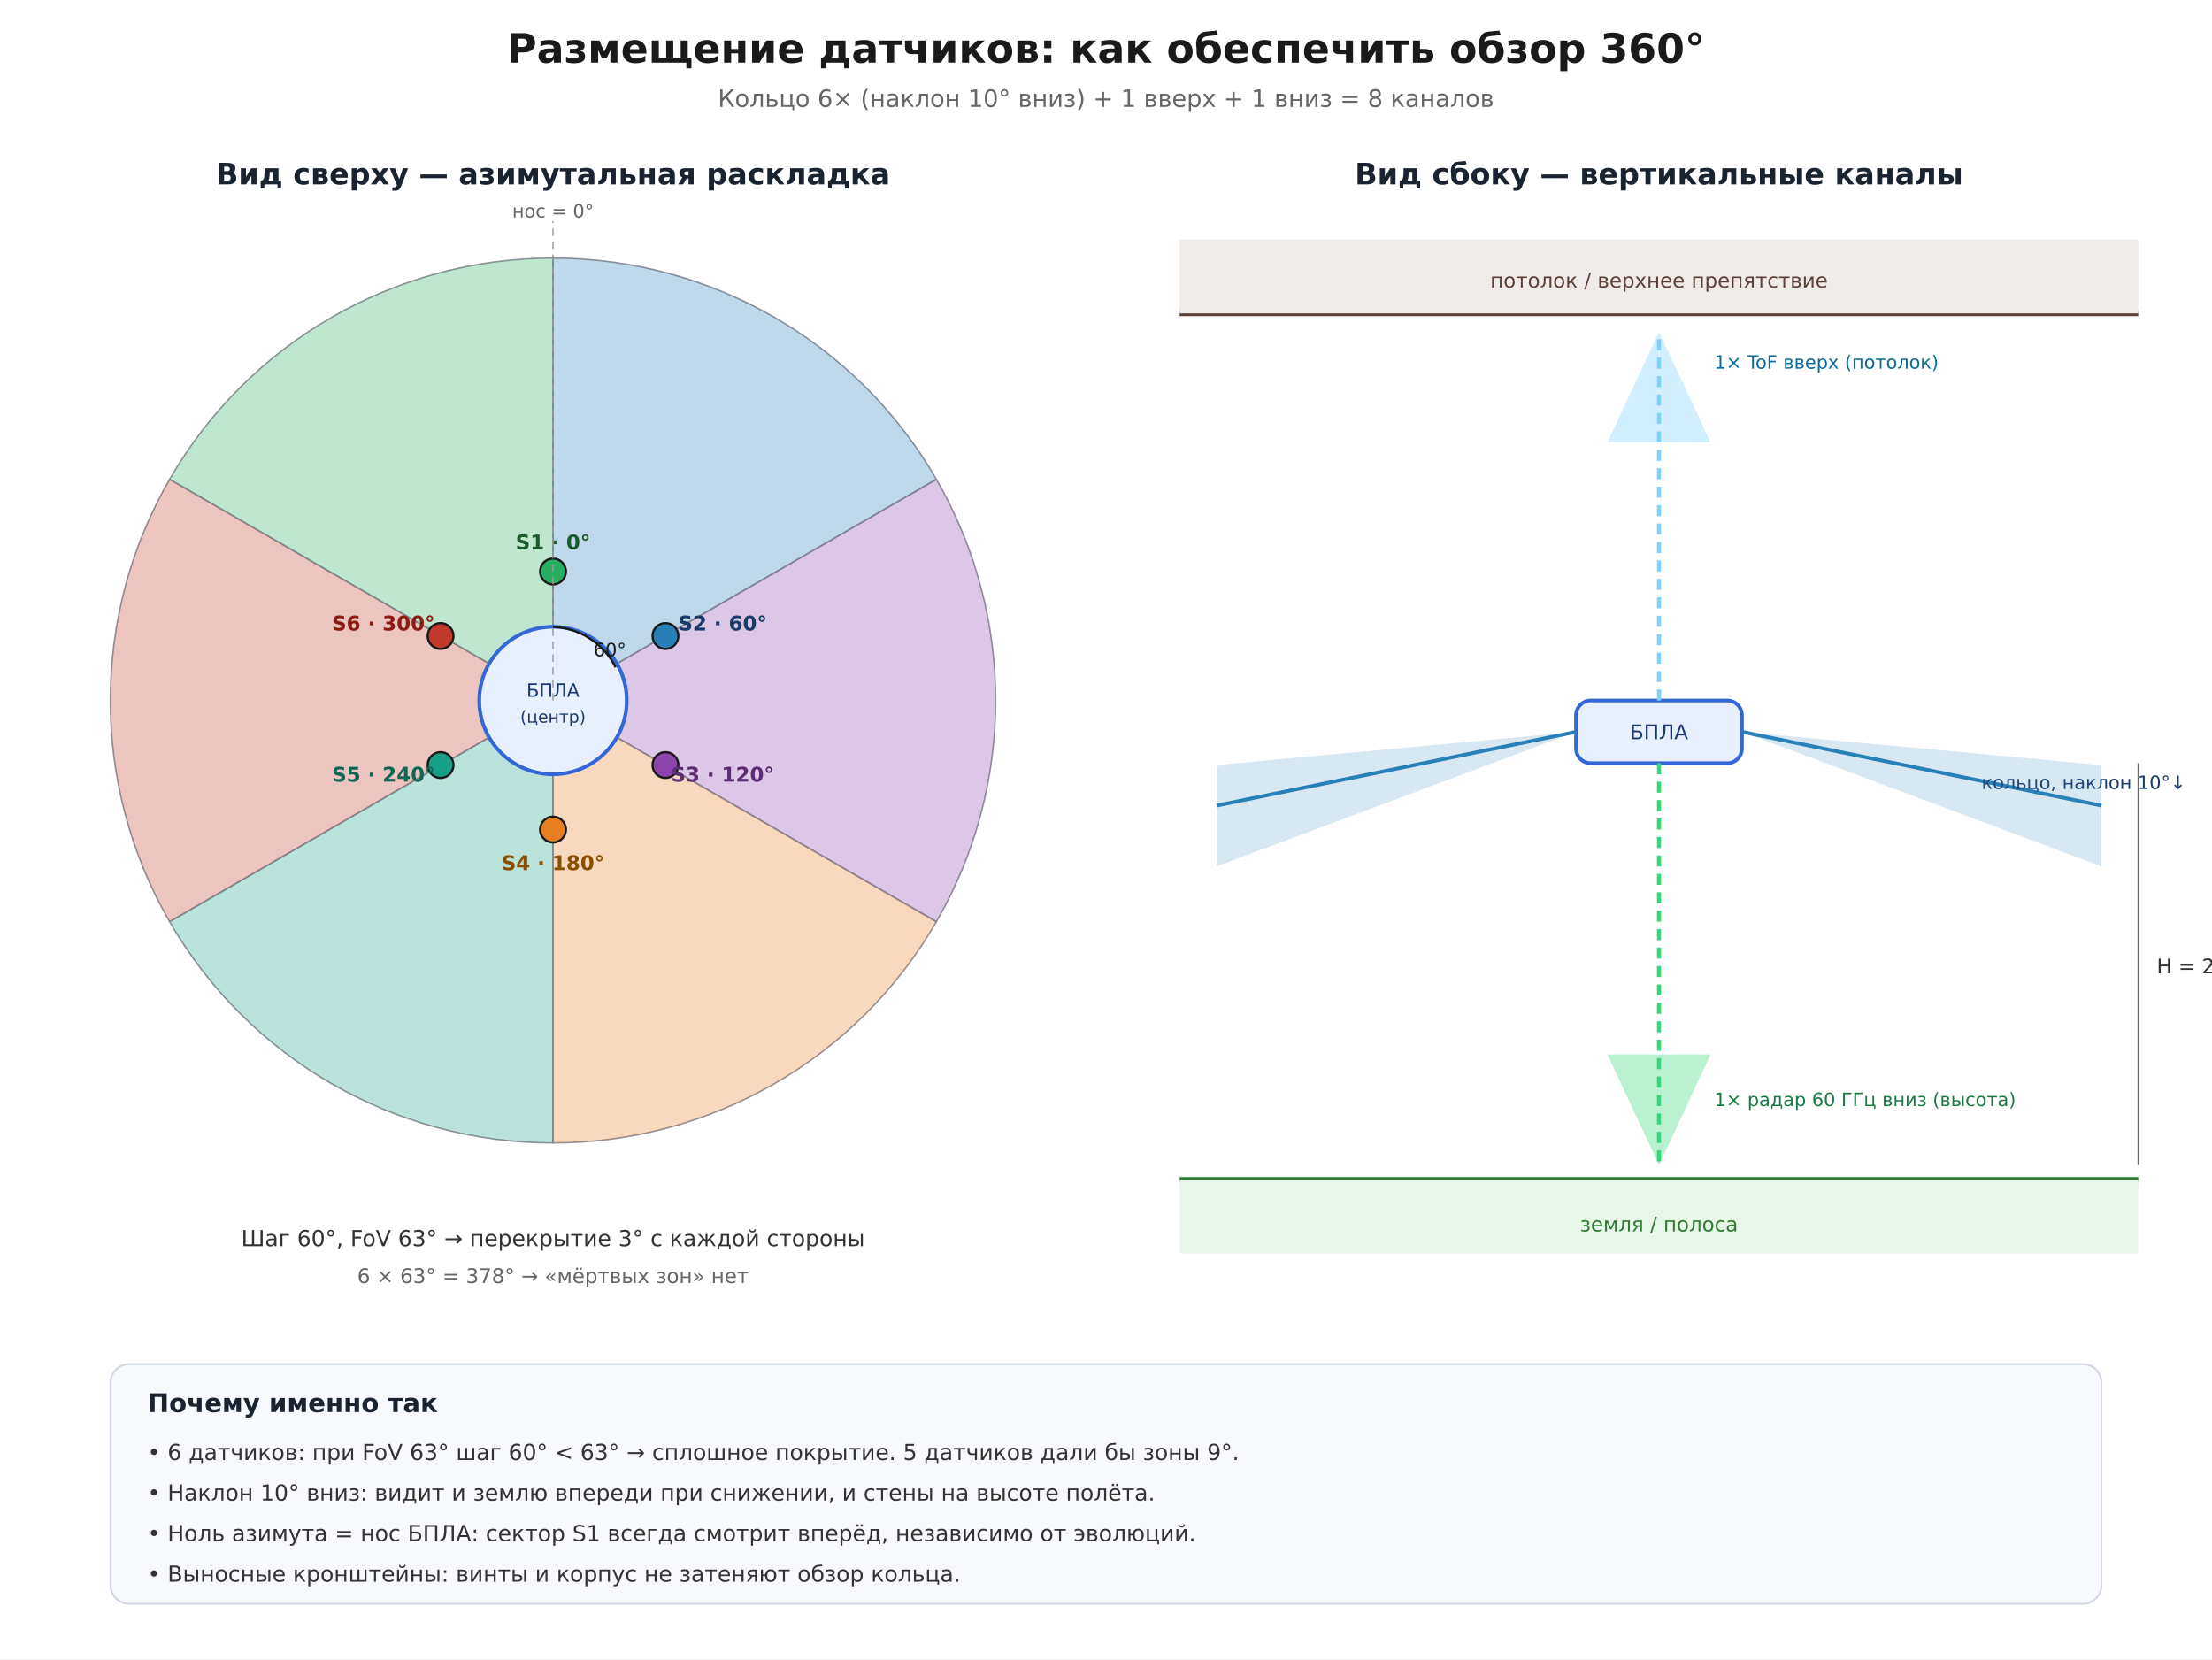
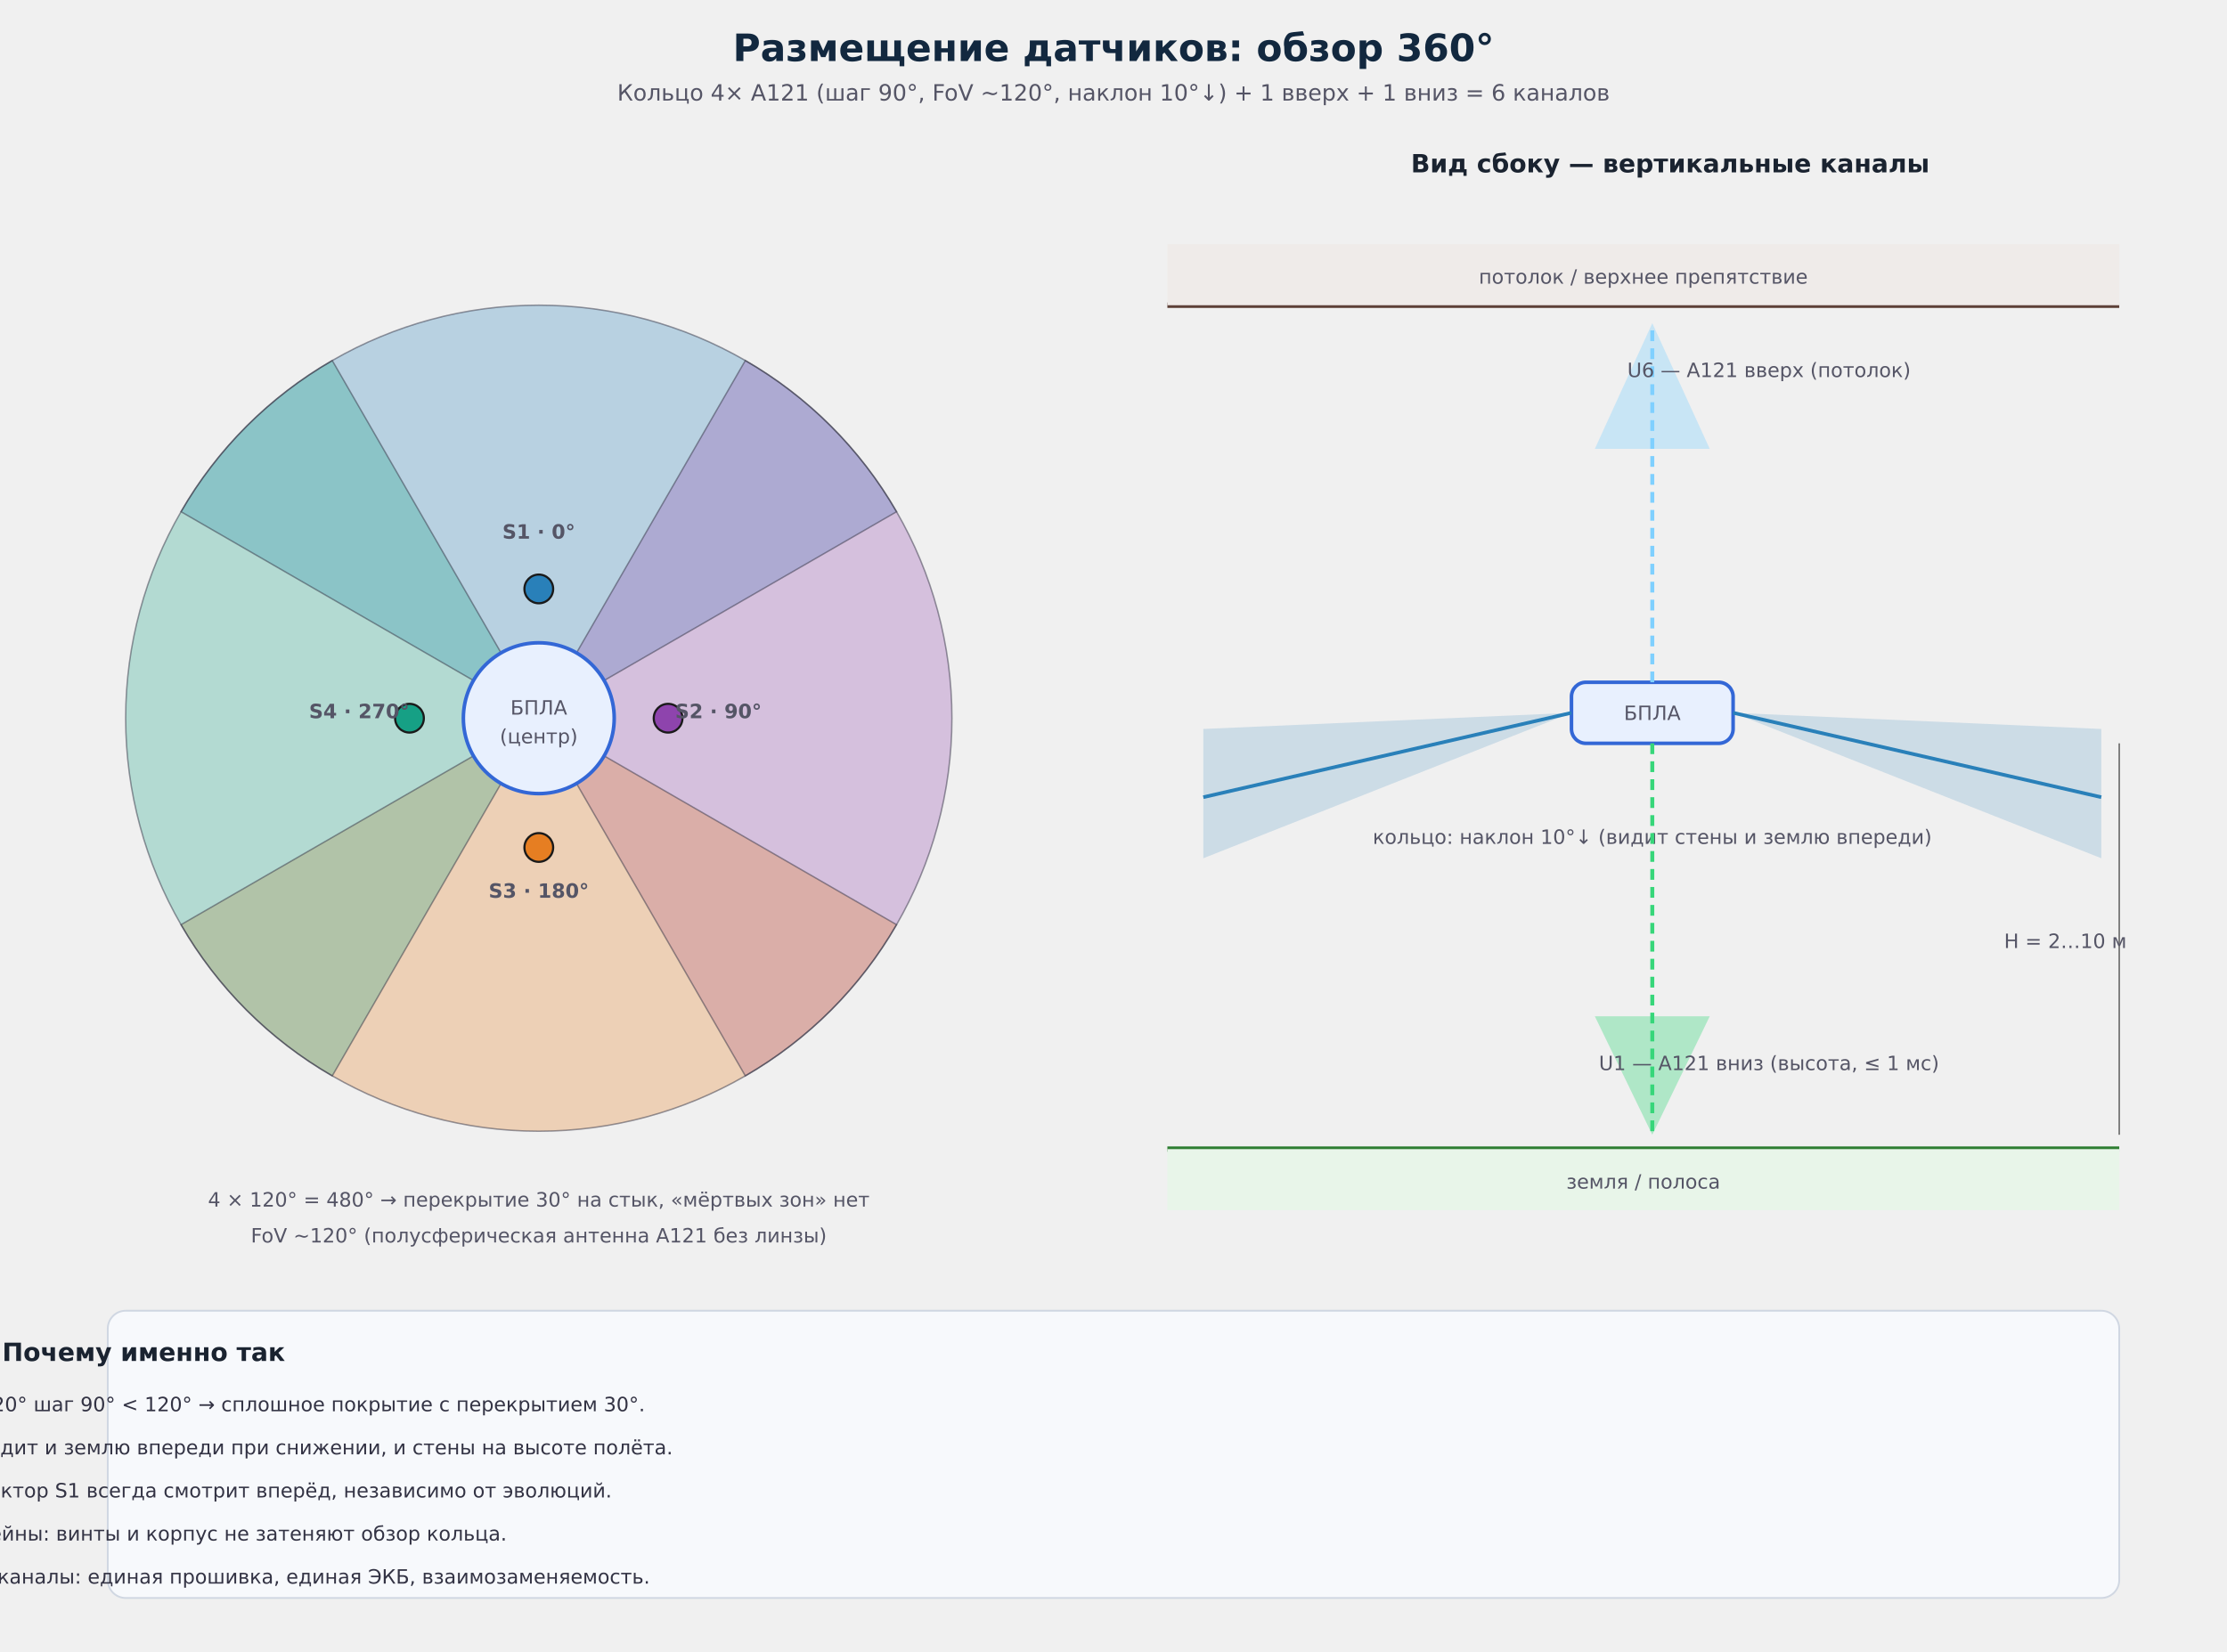
- <svg xmlns="http://www.w3.org/2000/svg" width="1200" height="900" viewBox="0 0 1200 900" font-family="DejaVu Sans, Arial, sans-serif">
-   <rect width="1200" height="900" fill="#ffffff" />
-   <text x="600" y="34" font-size="22" font-weight="bold" text-anchor="middle" fill="#1a1a1a">Размещение датчиков: как обеспечить обзор 360°</text>
-   <text x="600" y="58" font-size="13" text-anchor="middle" fill="#666">Кольцо 6× (наклон 10° вниз) + 1 вверх + 1 вниз = 8 каналов</text>
-   <text x="300" y="100" font-size="16" font-weight="bold" text-anchor="middle" fill="#1a2330">Вид сверху — азимутальная раскладка</text>
-   <g opacity="0.30">
-     <path d="M300,380 L300,140 A240,240 0 0 1 508,260 Z" fill="#2980b9" />
-     <path d="M300,380 L508,260 A240,240 0 0 1 508,500 Z" fill="#8e44ad" />
-     <path d="M300,380 L508,500 A240,240 0 0 1 300,620 Z" fill="#e67e22" />
-     <path d="M300,380 L300,620 A240,240 0 0 1 92,500 Z" fill="#16a085" />
-     <path d="M300,380 L92,500 A240,240 0 0 1 92,260 Z" fill="#c0392b" />
-     <path d="M300,380 L92,260 A240,240 0 0 1 300,140 Z" fill="#27ae60" />
-   </g>
-   <g fill="none" stroke="#334" stroke-width="0.8" opacity="0.5">
-     <path d="M300,380 L300,140 A240,240 0 0 1 508,260 Z" />
-     <path d="M300,380 L508,260 A240,240 0 0 1 508,500 Z" />
-     <path d="M300,380 L508,500 A240,240 0 0 1 300,620 Z" />
-     <path d="M300,380 L300,620 A240,240 0 0 1 92,500 Z" />
-     <path d="M300,380 L92,500 A240,240 0 0 1 92,260 Z" />
-     <path d="M300,380 L92,260 A240,240 0 0 1 300,140 Z" />
-   </g>
-   <circle cx="300" cy="380" r="40" fill="#e8f0fe" stroke="#3367d6" stroke-width="2" />
-   <text x="300" y="378" font-size="10" text-anchor="middle" fill="#1a3a6b">БПЛА</text>
-   <text x="300" y="392" font-size="9" text-anchor="middle" fill="#1a3a6b">(центр)</text>
-   <g>
-     <circle cx="300" cy="310" r="7" fill="#27ae60" stroke="#1a1a1a" stroke-width="1.2" />
-     <circle cx="361" cy="345" r="7" fill="#2980b9" stroke="#1a1a1a" stroke-width="1.2" />
-     <circle cx="361" cy="415" r="7" fill="#8e44ad" stroke="#1a1a1a" stroke-width="1.2" />
-     <circle cx="300" cy="450" r="7" fill="#e67e22" stroke="#1a1a1a" stroke-width="1.2" />
-     <circle cx="239" cy="415" r="7" fill="#16a085" stroke="#1a1a1a" stroke-width="1.2" />
-     <circle cx="239" cy="345" r="7" fill="#c0392b" stroke="#1a1a1a" stroke-width="1.2" />
-   </g>
-   <g font-size="11" font-weight="bold" text-anchor="middle">
-     <text x="300" y="298" fill="#1a5b2b">S1 · 0°</text>
-     <text x="392" y="342" fill="#1a3a6b">S2 · 60°</text>
-     <text x="392" y="424" fill="#5b2c6f">S3 · 120°</text>
-     <text x="300" y="472" fill="#8a5000">S4 · 180°</text>
-     <text x="208" y="424" fill="#0e6655">S5 · 240°</text>
-     <text x="208" y="342" fill="#8a1c10">S6 · 300°</text>
-   </g>
-   <line x1="300" y1="380" x2="300" y2="120" stroke="#999" stroke-width="0.7" stroke-dasharray="4 3" />
-   <text x="300" y="118" font-size="10" text-anchor="middle" fill="#666">нос = 0°</text>
-   <path d="M300,340 A40,40 0 0 1 334,362" fill="none" stroke="#1a1a1a" stroke-width="1.2" />
-   <text x="322" y="356" font-size="10" fill="#1a1a1a">60°</text>
-   <text x="300" y="676" font-size="12" text-anchor="middle" fill="#333">Шаг 60°, FoV 63° → перекрытие 3° с каждой стороны</text>
-   <text x="300" y="696" font-size="11" text-anchor="middle" fill="#666">6 × 63° = 378° → «мёртвых зон» нет</text>
-   <text x="900" y="100" font-size="16" font-weight="bold" text-anchor="middle" fill="#1a2330">Вид сбоку — вертикальные каналы</text>
-   <line x1="640" y1="640" x2="1160" y2="640" stroke="#2e7d32" stroke-width="3" />
-   <rect x="640" y="640" width="520" height="40" fill="#e8f5e9" />
-   <text x="900" y="668" font-size="11" text-anchor="middle" fill="#2e7d32">земля / полоса</text>
-   <line x1="640" y1="170" x2="1160" y2="170" stroke="#5d4037" stroke-width="3" />
-   <rect x="640" y="130" width="520" height="40" fill="#efebe9" />
-   <text x="900" y="156" font-size="11" text-anchor="middle" fill="#5d4037">потолок / верхнее препятствие</text>
-   <rect x="855" y="380" width="90" height="34" rx="8" fill="#e8f0fe" stroke="#3367d6" stroke-width="2" />
-   <text x="900" y="401" font-size="11" text-anchor="middle" fill="#1a3a6b">БПЛА</text>
-   <line x1="945" y1="397" x2="1140" y2="437" stroke="#2980b9" stroke-width="2" />
-   <line x1="855" y1="397" x2="660" y2="437" stroke="#2980b9" stroke-width="2" />
-   <text x="1075" y="428" font-size="10" fill="#1a3a6b">кольцо, наклон 10°↓</text>
-   <path d="M945,397 L1140,415 L1140,470 Z" fill="#2980b9" opacity="0.18" />
-   <path d="M855,397 L660,415 L660,470 Z" fill="#2980b9" opacity="0.18" />
-   <line x1="900" y1="380" x2="900" y2="180" stroke="#7fd0ff" stroke-width="2.2" stroke-dasharray="6 4" />
-   <path d="M900,180 L872,240 L928,240 Z" fill="#7fd0ff" opacity="0.35" />
-   <text x="930" y="200" font-size="10" fill="#0b6b9c">1× ToF вверх (потолок)</text>
-   <line x1="900" y1="414" x2="900" y2="632" stroke="#37d67a" stroke-width="2.2" stroke-dasharray="6 4" />
-   <path d="M900,632 L872,572 L928,572 Z" fill="#37d67a" opacity="0.35" />
-   <text x="930" y="600" font-size="10" fill="#1a7a44">1× радар 60 ГГц вниз (высота)</text>
-   <line x1="1160" y1="414" x2="1160" y2="632" stroke="#666" stroke-width="0.8" />
-   <text x="1170" y="528" font-size="11" fill="#333">H = 2…10 м</text>
-   <rect x="60" y="740" width="1080" height="130" rx="10" fill="#f7f9fc" stroke="#d0d7e2" />
-   <text x="80" y="766" font-size="14" font-weight="bold" fill="#1a2330">Почему именно так</text>
-   <text x="80" y="792" font-size="12" fill="#333">• 6 датчиков: при FoV 63° шаг 60° &lt; 63° → сплошное покрытие. 5 датчиков дали бы зоны 9°.</text>
-   <text x="80" y="814" font-size="12" fill="#333">• Наклон 10° вниз: видит и землю впереди при снижении, и стены на высоте полёта.</text>
-   <text x="80" y="836" font-size="12" fill="#333">• Ноль азимута = нос БПЛА: сектор S1 всегда смотрит вперёд, независимо от эволюций.</text>
-   <text x="80" y="858" font-size="12" fill="#333">• Выносные кронштейны: винты и корпус не затеняют обзор кольца.</text>
+ <svg xmlns="http://www.w3.org/2000/svg" width="1240" height="920" viewBox="0 0 1240 920" font-family="DejaVu Sans, Arial, sans-serif">
+   <defs>
+     <marker id="arw" markerWidth="10" markerHeight="10" refX="9" refY="3" orient="auto">
+       <path d="M0,0 L9,3 L0,6 z" fill="#334" />
+     </marker>
+     <style>
+       .box{fill:#eef4fb;stroke:#2b5f9e;stroke-width:2}
+       .box2{fill:#fdf1e6;stroke:#c07a2b;stroke-width:2}
+       .box3{fill:#eafaf0;stroke:#2f8f52;stroke-width:2}
+       .box4{fill:#fdeaea;stroke:#b33;stroke-width:2}
+       .t{font-size:14px;fill:#1a2330;text-anchor:middle;font-weight:bold}
+       .ts{font-size:11px;fill:#556;text-anchor:middle}
+       .wire{stroke:#334;stroke-width:2;fill:none;marker-end:url(#arw)}
+       .title{font-size:21px;font-weight:bold;fill:#12283f;text-anchor:middle}
+       .sub{font-size:12.5px;fill:#556;text-anchor:middle}
+       .lbl{font-size:11px;fill:#334;text-anchor:middle}
+     </style>
+   </defs>
+   <text x="620" y="34" class="title">Размещение датчиков: обзор 360°</text>
+   <text x="620" y="56" class="sub">Кольцо 4× A121 (шаг 90°, FoV ~120°, наклон 10°↓) + 1 вверх + 1 вниз = 6 каналов</text>
+   <path d="M300.0,400.0 L100.8,285.0 A230,230 0 0 1 499.2,285.0 Z" fill="#2980b9" opacity="0.28" />
+   <path d="M300.0,400.0 L415.0,200.8 A230,230 0 0 1 415.0,599.2 Z" fill="#8e44ad" opacity="0.28" />
+   <path d="M300.0,400.0 L499.2,515.0 A230,230 0 0 1 100.8,515.0 Z" fill="#e67e22" opacity="0.28" />
+   <path d="M300.0,400.0 L185.0,599.2 A230,230 0 0 1 185.0,200.8 Z" fill="#16a085" opacity="0.28" />
+   <path d="M300.0,400.0 L100.8,285.0 A230,230 0 0 1 499.2,285.0 Z" fill="none" stroke="#334" stroke-width="0.8" opacity="0.5" />
+   <path d="M300.0,400.0 L415.0,200.8 A230,230 0 0 1 415.0,599.2 Z" fill="none" stroke="#334" stroke-width="0.8" opacity="0.5" />
+   <path d="M300.0,400.0 L499.2,515.0 A230,230 0 0 1 100.8,515.0 Z" fill="none" stroke="#334" stroke-width="0.8" opacity="0.5" />
+   <path d="M300.0,400.0 L185.0,599.2 A230,230 0 0 1 185.0,200.8 Z" fill="none" stroke="#334" stroke-width="0.8" opacity="0.5" />
+   <circle cx="300" cy="400" r="42" fill="#e8f0fe" stroke="#3367d6" stroke-width="2" />
+   <text x="300" y="398" class="ts" font-size="11">БПЛА</text>
+   <text x="300" y="414" class="ts" font-size="9">(центр)</text>
+   <circle cx="300" cy="328" r="8" fill="#2980b9" stroke="#1a1a1a" stroke-width="1.2" />
+   <text x="300.0" y="300.0" class="ts" font-weight="bold" font-size="11">S1 · 0°</text>
+   <circle cx="372" cy="400" r="8" fill="#8e44ad" stroke="#1a1a1a" stroke-width="1.2" />
+   <text x="400.0" y="400.0" class="ts" font-weight="bold" font-size="11">S2 · 90°</text>
+   <circle cx="300" cy="472" r="8" fill="#e67e22" stroke="#1a1a1a" stroke-width="1.2" />
+   <text x="300.0" y="500.0" class="ts" font-weight="bold" font-size="11">S3 · 180°</text>
+   <circle cx="228" cy="400" r="8" fill="#16a085" stroke="#1a1a1a" stroke-width="1.2" />
+   <text x="200.0" y="400.0" class="ts" font-weight="bold" font-size="11">S4 · 270°</text>
+   <text x="300" y="672" class="ts">4 × 120° = 480° → перекрытие 30° на стык, «мёртвых зон» нет</text>
+   <text x="300" y="692" class="ts">FoV ~120° (полусферическая антенна A121 без линзы)</text>
+   <text x="930" y="96" class="t" font-size="15">Вид сбоку — вертикальные каналы</text>
+   <line x1="650" y1="640" x2="1180" y2="640" stroke="#2e7d32" stroke-width="3" />
+   <rect x="650" y="640" width="530" height="34" fill="#e8f5e9" />
+   <text x="915" y="662" class="ts" fill="#2e7d32">земля / полоса</text>
+   <line x1="650" y1="170" x2="1180" y2="170" stroke="#5d4037" stroke-width="3" />
+   <rect x="650" y="136" width="530" height="34" fill="#efebe9" />
+   <text x="915" y="158" class="ts" fill="#5d4037">потолок / верхнее препятствие</text>
+   <rect x="875" y="380" width="90" height="34" rx="8" fill="#e8f0fe" stroke="#3367d6" stroke-width="2" />
+   <text x="920" y="401" class="ts" font-size="11">БПЛА</text>
+   <line x1="875" y1="397" x2="670" y2="444" stroke="#2980b9" stroke-width="2" />
+   <path d="M875,397 L670,406 L670,478 Z" fill="#2980b9" opacity="0.18" />
+   <line x1="965" y1="397" x2="1170" y2="444" stroke="#2980b9" stroke-width="2" />
+   <path d="M965,397 L1170,406 L1170,478 Z" fill="#2980b9" opacity="0.18" />
+   <text x="920" y="470" class="ts" fill="#1a3a6b">кольцо: наклон 10°↓ (видит стены и землю впереди)</text>
+   <line x1="920" y1="380" x2="920" y2="180" stroke="#7fd0ff" stroke-width="2.2" stroke-dasharray="6 4" />
+   <path d="M920,180 L888,250 L952,250 Z" fill="#7fd0ff" opacity="0.35" />
+   <text x="985" y="210" class="ts" fill="#0b6b9c">U6 — A121 вверх (потолок)</text>
+   <line x1="920" y1="414" x2="920" y2="632" stroke="#37d67a" stroke-width="2.2" stroke-dasharray="6 4" />
+   <path d="M920,632 L888,566 L952,566 Z" fill="#37d67a" opacity="0.35" />
+   <text x="985" y="596" class="ts" fill="#1a7a44">U1 — A121 вниз (высота, ≤ 1 мс)</text>
+   <line x1="1180" y1="414" x2="1180" y2="632" stroke="#666" stroke-width="0.8" />
+   <text x="1150" y="528" class="ts" fill="#333">H = 2…10 м</text>
+   <rect x="60" y="730" width="1120" height="160" rx="10" fill="#f7f9fc" stroke="#d0d7e2" />
+   <text x="80" y="758" class="t" text-anchor="start" font-size="14">Почему именно так</text>
+   <text x="80" y="786" class="lbl" text-anchor="start" font-size="12">• 4 датчика в кольце: при FoV ~120° шаг 90° &lt; 120° → сплошное покрытие с перекрытием 30°.</text>
+   <text x="80" y="810" class="lbl" text-anchor="start" font-size="12">• Наклон 10° вниз: одновременно видит и землю впереди при снижении, и стены на высоте полёта.</text>
+   <text x="80" y="834" class="lbl" text-anchor="start" font-size="12">• Ноль азимута = нос БПЛА: сектор S1 всегда смотрит вперёд, независимо от эволюций.</text>
+   <text x="80" y="858" class="lbl" text-anchor="start" font-size="12">• Выносные кронштейны: винты и корпус не затеняют обзор кольца.</text>
+   <text x="80" y="882" class="lbl" text-anchor="start" font-size="12">• Один тип датчика (A121) на все каналы: единая прошивка, единая ЭКБ, взаимозаменяемость.</text>
</svg>
